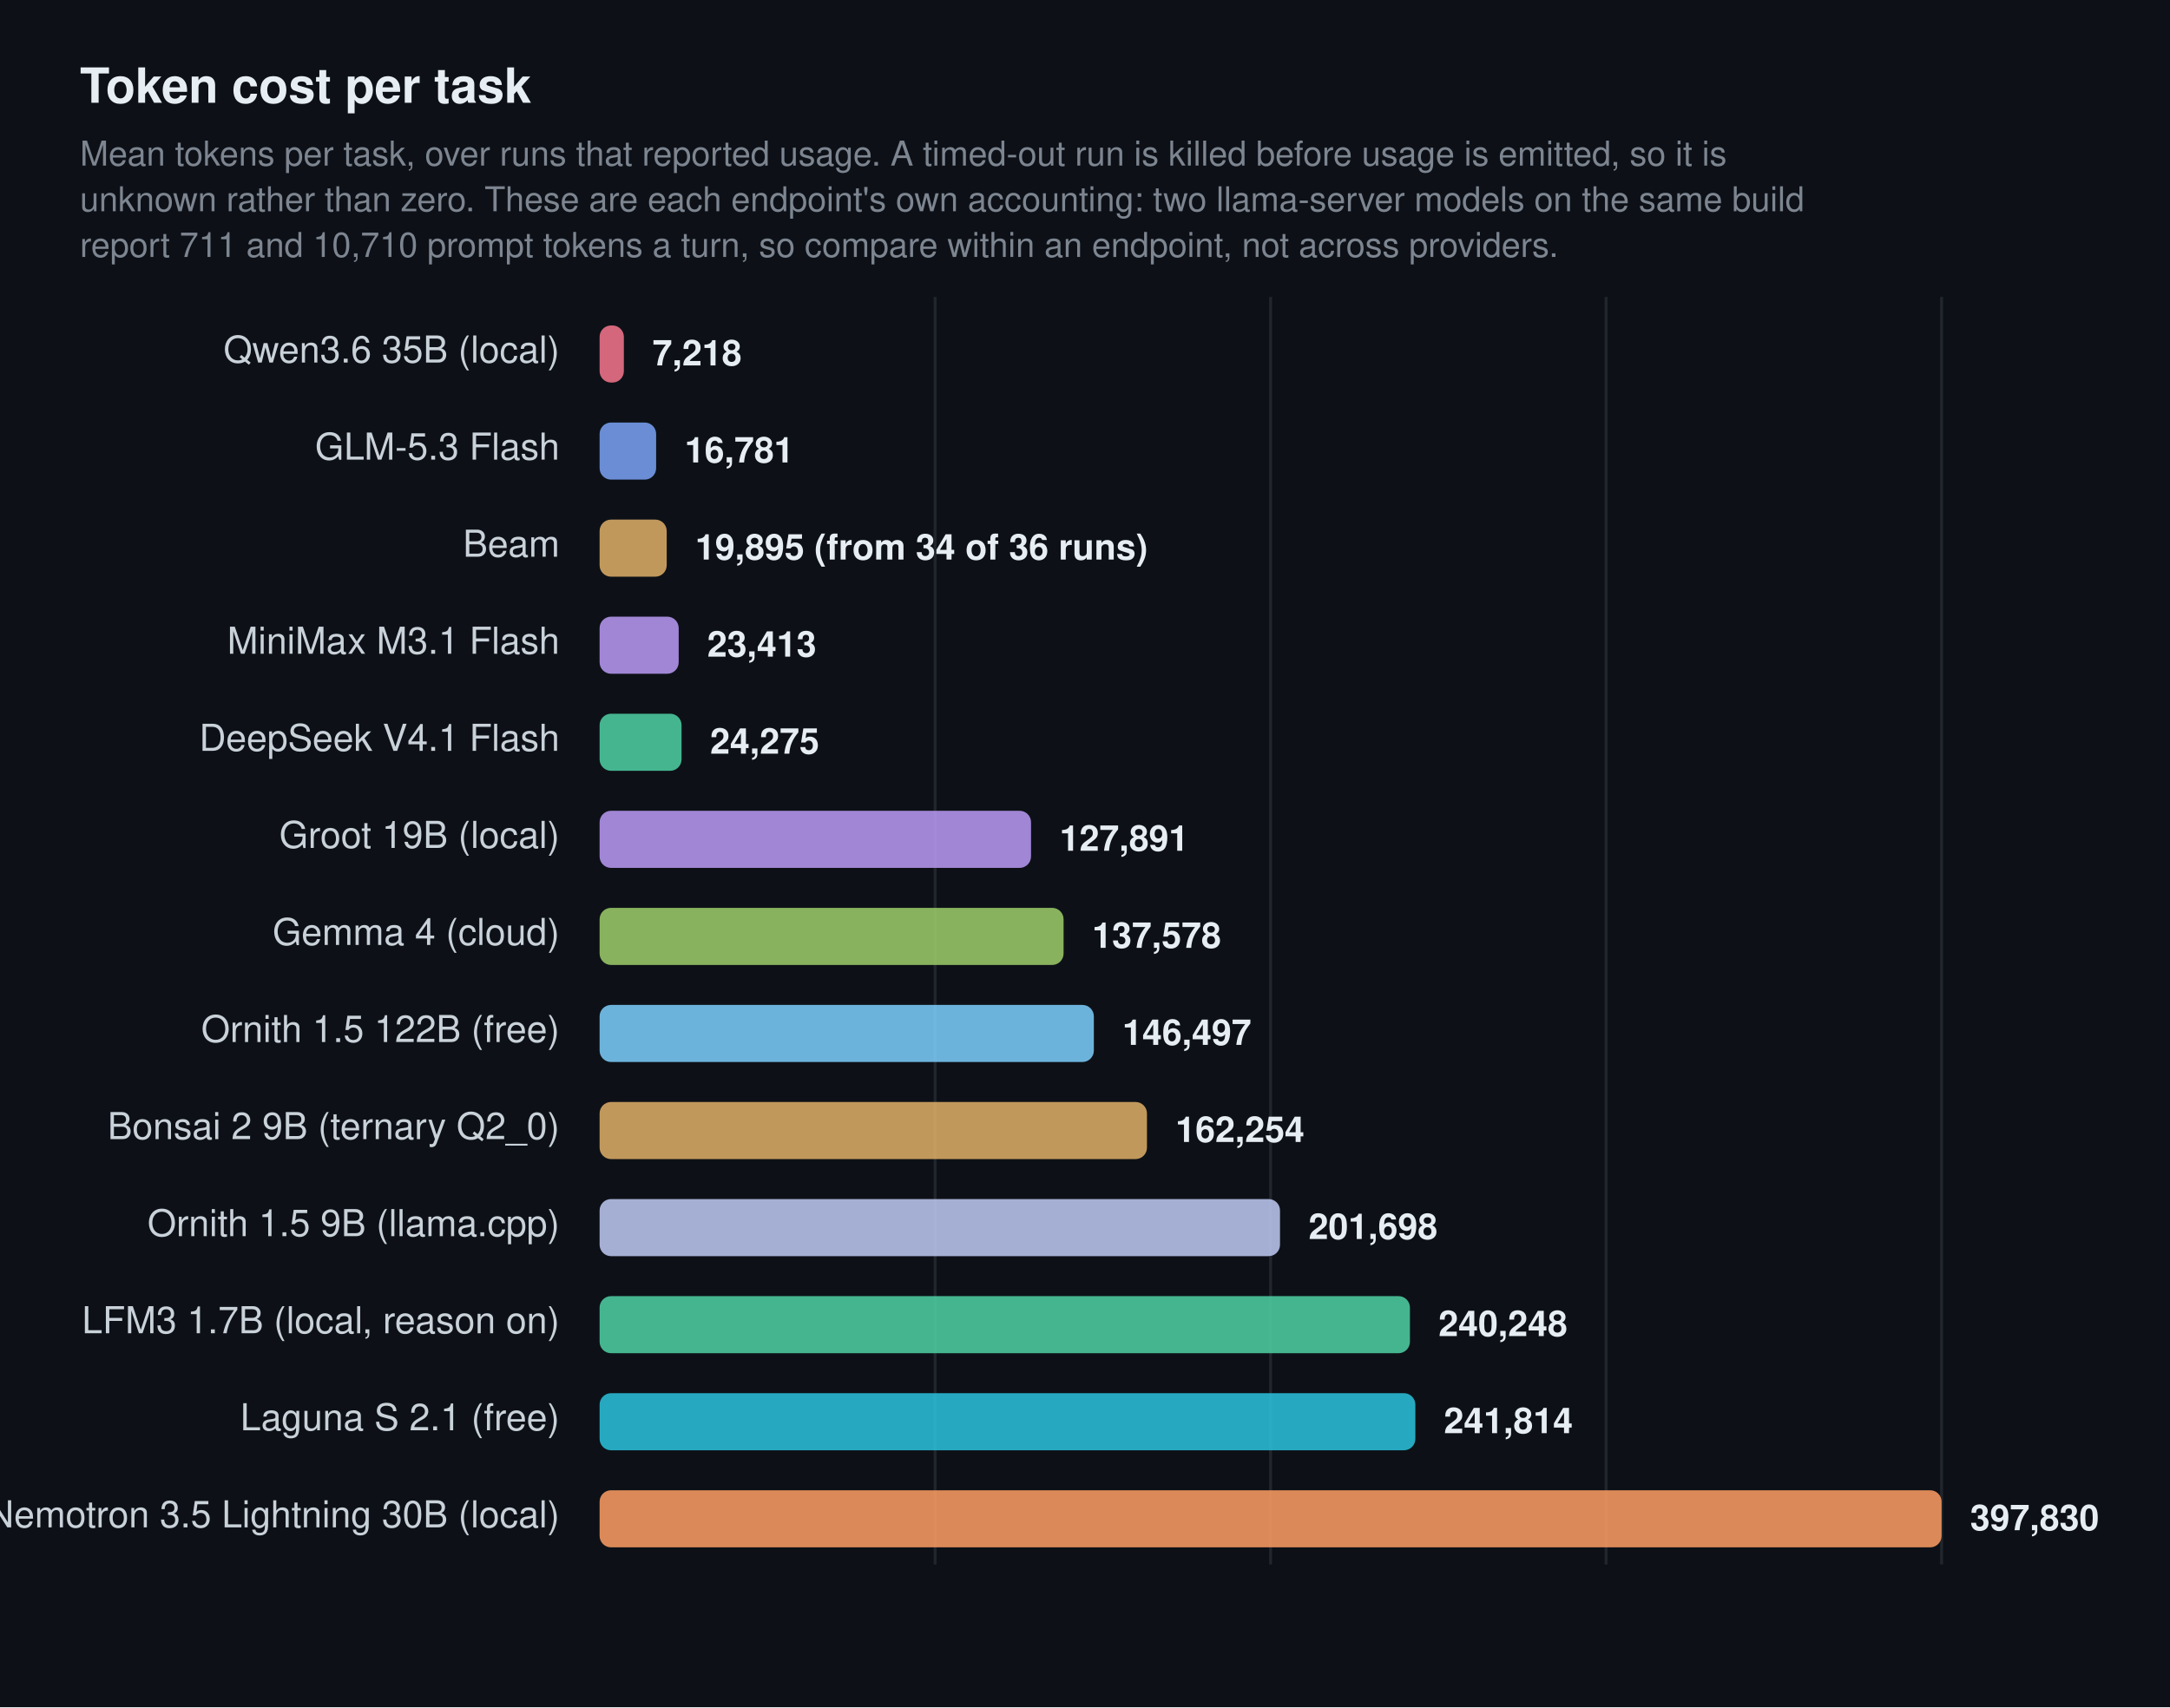
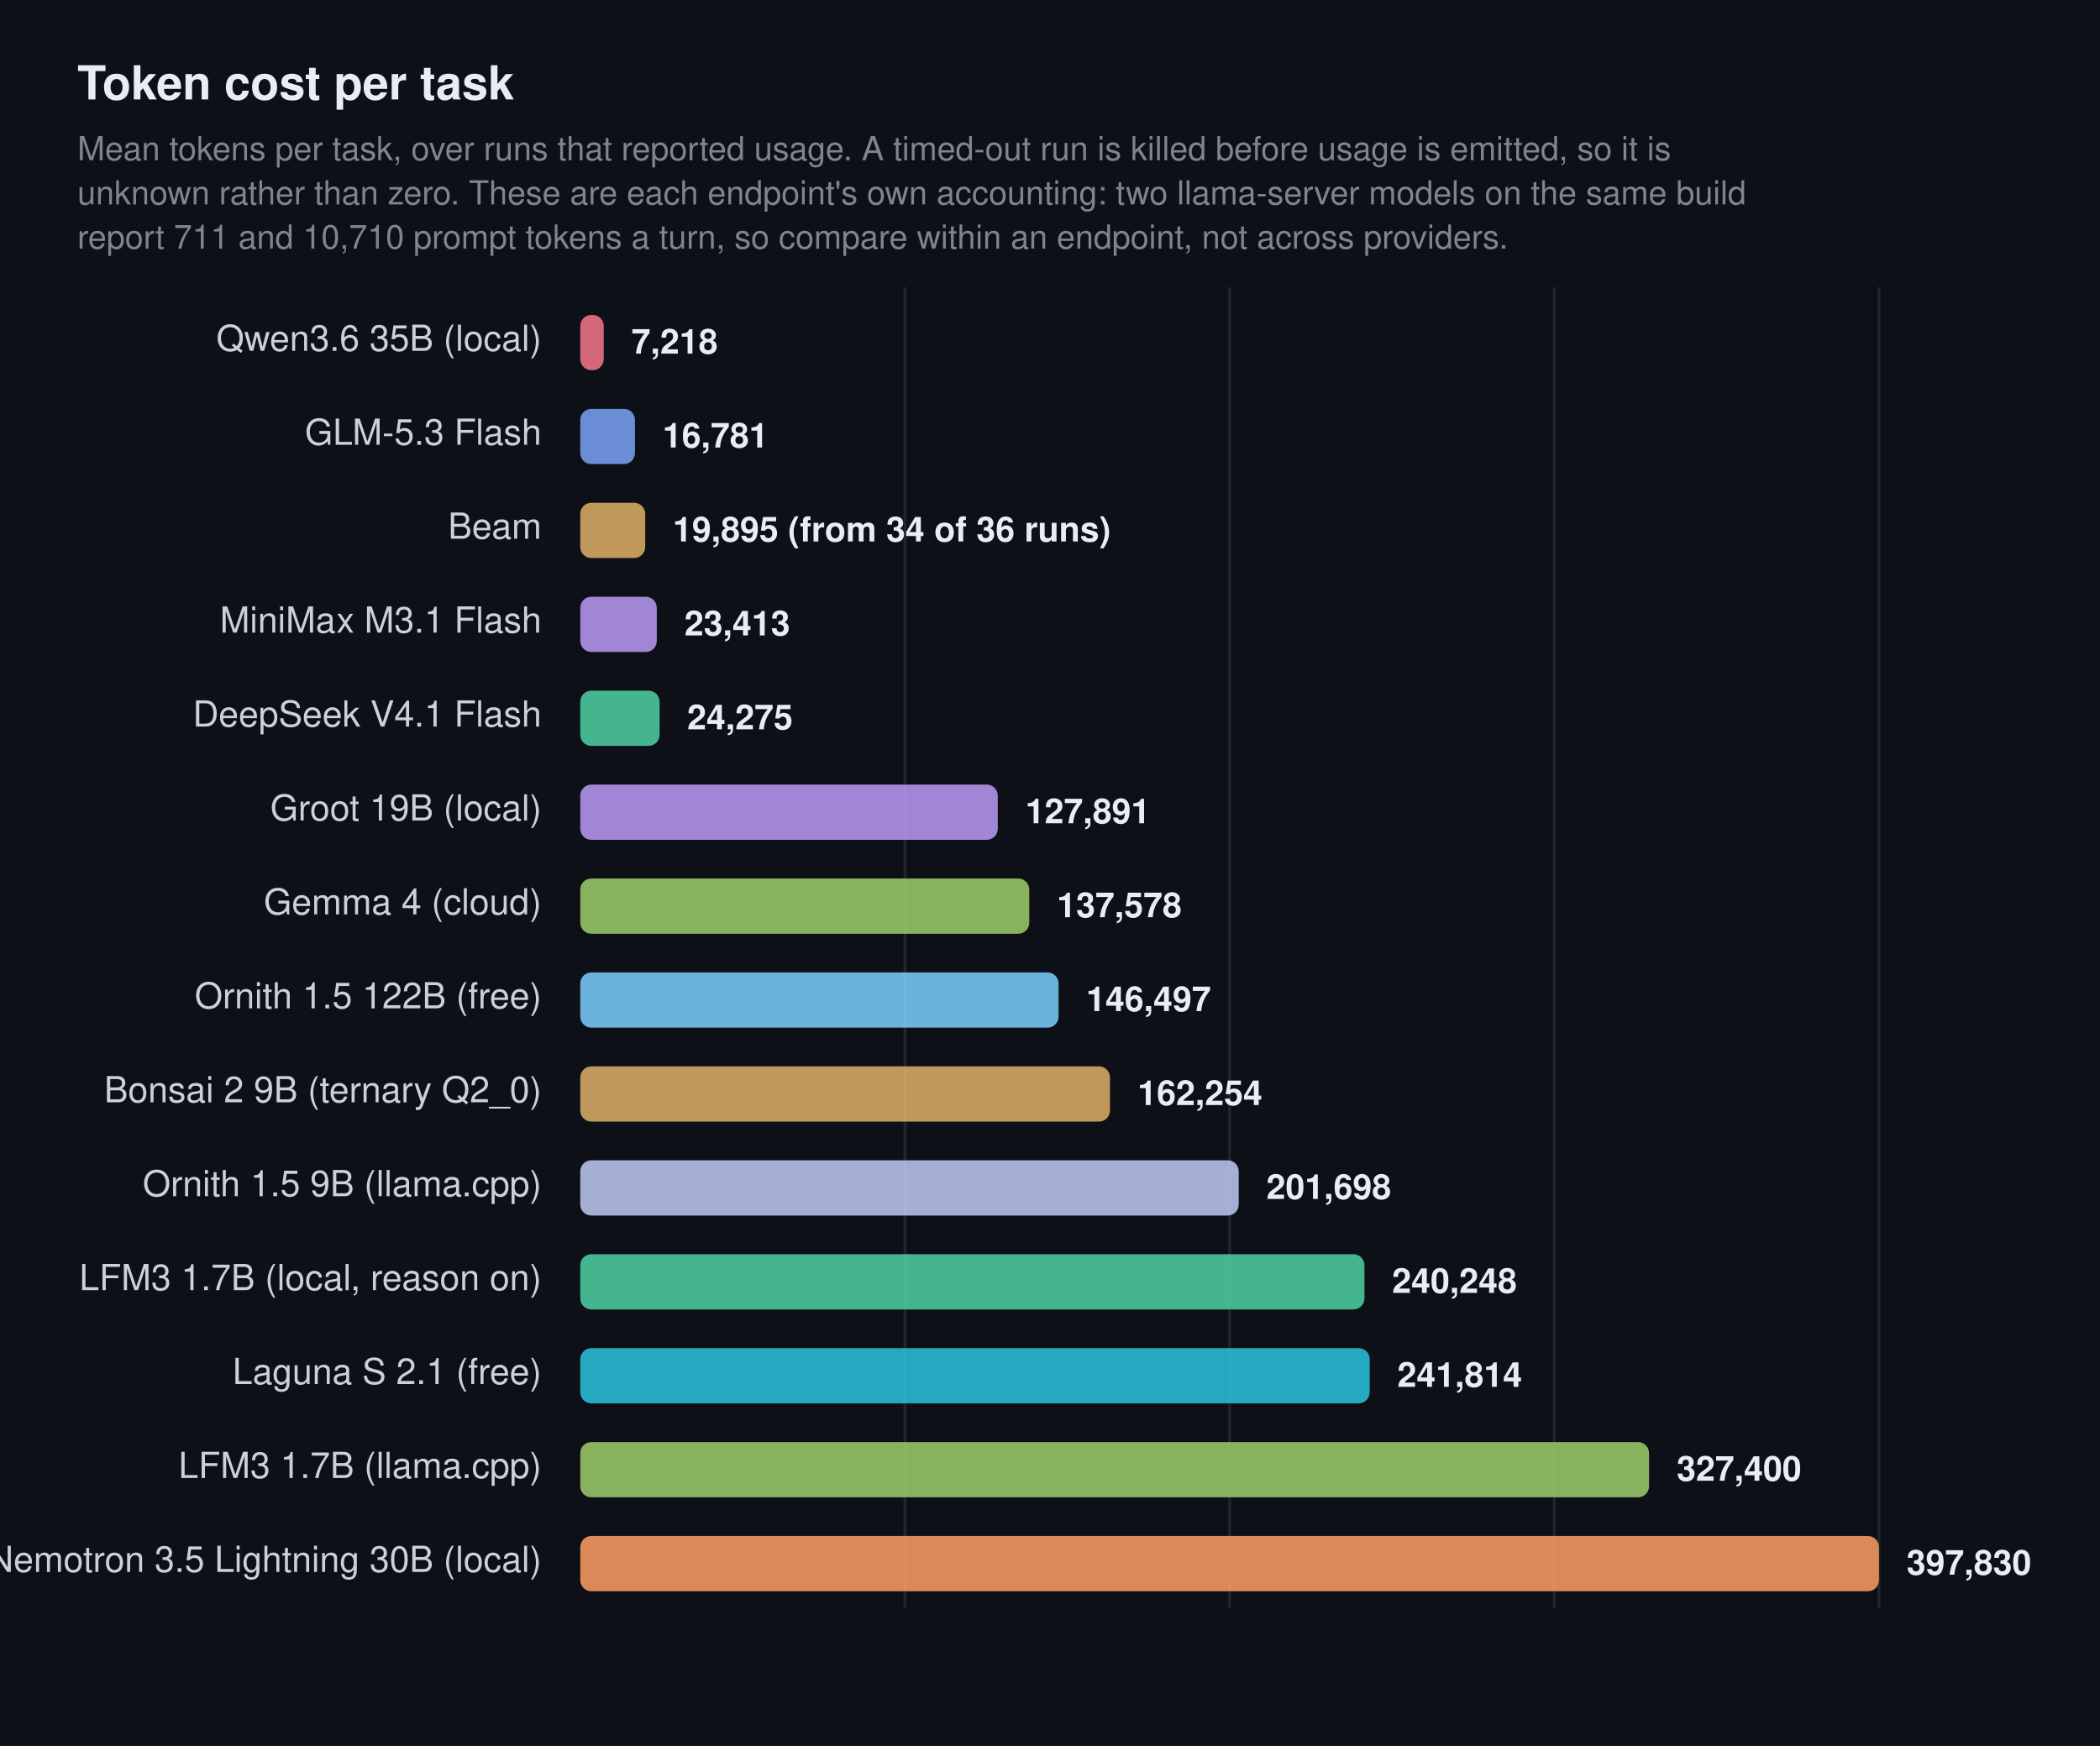
- <svg xmlns="http://www.w3.org/2000/svg" width="760" height="598" viewBox="0 0 760 598" font-family="ui-sans-serif, -apple-system, Segoe UI, Helvetica, Arial, sans-serif">
+ <svg xmlns="http://www.w3.org/2000/svg" width="760" height="632" viewBox="0 0 760 632" font-family="ui-sans-serif, -apple-system, Segoe UI, Helvetica, Arial, sans-serif">
  <rect width="100%" height="100%" fill="#0d1117" />
  <text x="28" y="36" fill="#e6edf3" font-size="17" font-weight="600">Token cost per task</text>
  <text x="28" y="58" fill="#7d8590" font-size="12">Mean tokens per task, over runs that reported usage. A timed-out run is killed before usage is emitted, so it is</text>
  <text x="28" y="74" fill="#7d8590" font-size="12">unknown rather than zero. These are each endpoint's own accounting: two llama-server models on the same build</text>
  <text x="28" y="90" fill="#7d8590" font-size="12">report 711 and 10,710 prompt tokens a turn, so compare within an endpoint, not across providers.</text>
-   <line x1="327.5" y1="104" x2="327.5" y2="548" stroke="#21262d" stroke-width="1" />
-   <line x1="445.0" y1="104" x2="445.0" y2="548" stroke="#21262d" stroke-width="1" />
-   <line x1="562.5" y1="104" x2="562.5" y2="548" stroke="#21262d" stroke-width="1" />
-   <line x1="680.0" y1="104" x2="680.0" y2="548" stroke="#21262d" stroke-width="1" />
+   <line x1="327.5" y1="104" x2="327.5" y2="582" stroke="#21262d" stroke-width="1" />
+   <line x1="445.0" y1="104" x2="445.0" y2="582" stroke="#21262d" stroke-width="1" />
+   <line x1="562.5" y1="104" x2="562.5" y2="582" stroke="#21262d" stroke-width="1" />
+   <line x1="680.0" y1="104" x2="680.0" y2="582" stroke="#21262d" stroke-width="1" />
  <text x="196" y="127" fill="#c9d1d9" font-size="13" text-anchor="end">Qwen3.6 35B (local)</text>
  <rect x="210" y="114" width="8.5" height="20" rx="4" fill="#f7768e" opacity="0.85" />
  <text x="228.5" y="128" fill="#e6edf3" font-size="12.5" font-weight="600">7,218</text>
  <text x="196" y="161" fill="#c9d1d9" font-size="13" text-anchor="end">GLM-5.3 Flash</text>
  <rect x="210" y="148" width="19.8" height="20" rx="4" fill="#7aa2f7" opacity="0.85" />
  <text x="239.8" y="162" fill="#e6edf3" font-size="12.5" font-weight="600">16,781</text>
  <text x="196" y="195" fill="#c9d1d9" font-size="13" text-anchor="end">Beam</text>
  <rect x="210" y="182" width="23.5" height="20" rx="4" fill="#e0af68" opacity="0.85" />
  <text x="243.5" y="196" fill="#e6edf3" font-size="12.5" font-weight="600">19,895  (from 34 of 36 runs)</text>
  <text x="196" y="229" fill="#c9d1d9" font-size="13" text-anchor="end">MiniMax M3.1 Flash</text>
  <rect x="210" y="216" width="27.7" height="20" rx="4" fill="#bb9af7" opacity="0.85" />
  <text x="247.7" y="230" fill="#e6edf3" font-size="12.5" font-weight="600">23,413</text>
  <text x="196" y="263" fill="#c9d1d9" font-size="13" text-anchor="end">DeepSeek V4.1 Flash</text>
  <rect x="210" y="250" width="28.7" height="20" rx="4" fill="#4fd1a5" opacity="0.85" />
  <text x="248.7" y="264" fill="#e6edf3" font-size="12.5" font-weight="600">24,275</text>
  <text x="196" y="297" fill="#c9d1d9" font-size="13" text-anchor="end">Groot 19B (local)</text>
  <rect x="210" y="284" width="151.1" height="20" rx="4" fill="#bb9af7" opacity="0.85" />
  <text x="371.1" y="298" fill="#e6edf3" font-size="12.5" font-weight="600">127,891</text>
  <text x="196" y="331" fill="#c9d1d9" font-size="13" text-anchor="end">Gemma 4 (cloud)</text>
  <rect x="210" y="318" width="162.5" height="20" rx="4" fill="#9ece6a" opacity="0.85" />
  <text x="382.5" y="332" fill="#e6edf3" font-size="12.5" font-weight="600">137,578</text>
  <text x="196" y="365" fill="#c9d1d9" font-size="13" text-anchor="end">Ornith 1.5 122B (free)</text>
  <rect x="210" y="352" width="173.1" height="20" rx="4" fill="#7dcfff" opacity="0.85" />
  <text x="393.1" y="366" fill="#e6edf3" font-size="12.5" font-weight="600">146,497</text>
  <text x="196" y="399" fill="#c9d1d9" font-size="13" text-anchor="end">Bonsai 2 9B (ternary Q2_0)</text>
  <rect x="210" y="386" width="191.7" height="20" rx="4" fill="#e0af68" opacity="0.85" />
  <text x="411.7" y="400" fill="#e6edf3" font-size="12.5" font-weight="600">162,254</text>
  <text x="196" y="433" fill="#c9d1d9" font-size="13" text-anchor="end">Ornith 1.5 9B (llama.cpp)</text>
  <rect x="210" y="420" width="238.3" height="20" rx="4" fill="#c0caf5" opacity="0.85" />
  <text x="458.3" y="434" fill="#e6edf3" font-size="12.5" font-weight="600">201,698</text>
  <text x="196" y="467" fill="#c9d1d9" font-size="13" text-anchor="end">LFM3 1.7B (local, reason on)</text>
  <rect x="210" y="454" width="283.8" height="20" rx="4" fill="#4fd1a5" opacity="0.85" />
  <text x="503.8" y="468" fill="#e6edf3" font-size="12.5" font-weight="600">240,248</text>
  <text x="196" y="501" fill="#c9d1d9" font-size="13" text-anchor="end">Laguna S 2.1 (free)</text>
  <rect x="210" y="488" width="285.7" height="20" rx="4" fill="#2ac3de" opacity="0.85" />
  <text x="505.7" y="502" fill="#e6edf3" font-size="12.5" font-weight="600">241,814</text>
-   <text x="196" y="535" fill="#c9d1d9" font-size="13" text-anchor="end">Nemotron 3.5 Lightning 30B (local)</text>
-   <rect x="210" y="522" width="470.0" height="20" rx="4" fill="#ff9e64" opacity="0.85" />
-   <text x="690.0" y="536" fill="#e6edf3" font-size="12.5" font-weight="600">397,830</text>
+   <text x="196" y="535" fill="#c9d1d9" font-size="13" text-anchor="end">LFM3 1.7B (llama.cpp)</text>
+   <rect x="210" y="522" width="386.8" height="20" rx="4" fill="#9ece6a" opacity="0.85" />
+   <text x="606.8" y="536" fill="#e6edf3" font-size="12.5" font-weight="600">327,400</text>
+   <text x="196" y="569" fill="#c9d1d9" font-size="13" text-anchor="end">Nemotron 3.5 Lightning 30B (local)</text>
+   <rect x="210" y="556" width="470.0" height="20" rx="4" fill="#ff9e64" opacity="0.85" />
+   <text x="690.0" y="570" fill="#e6edf3" font-size="12.5" font-weight="600">397,830</text>
</svg>
